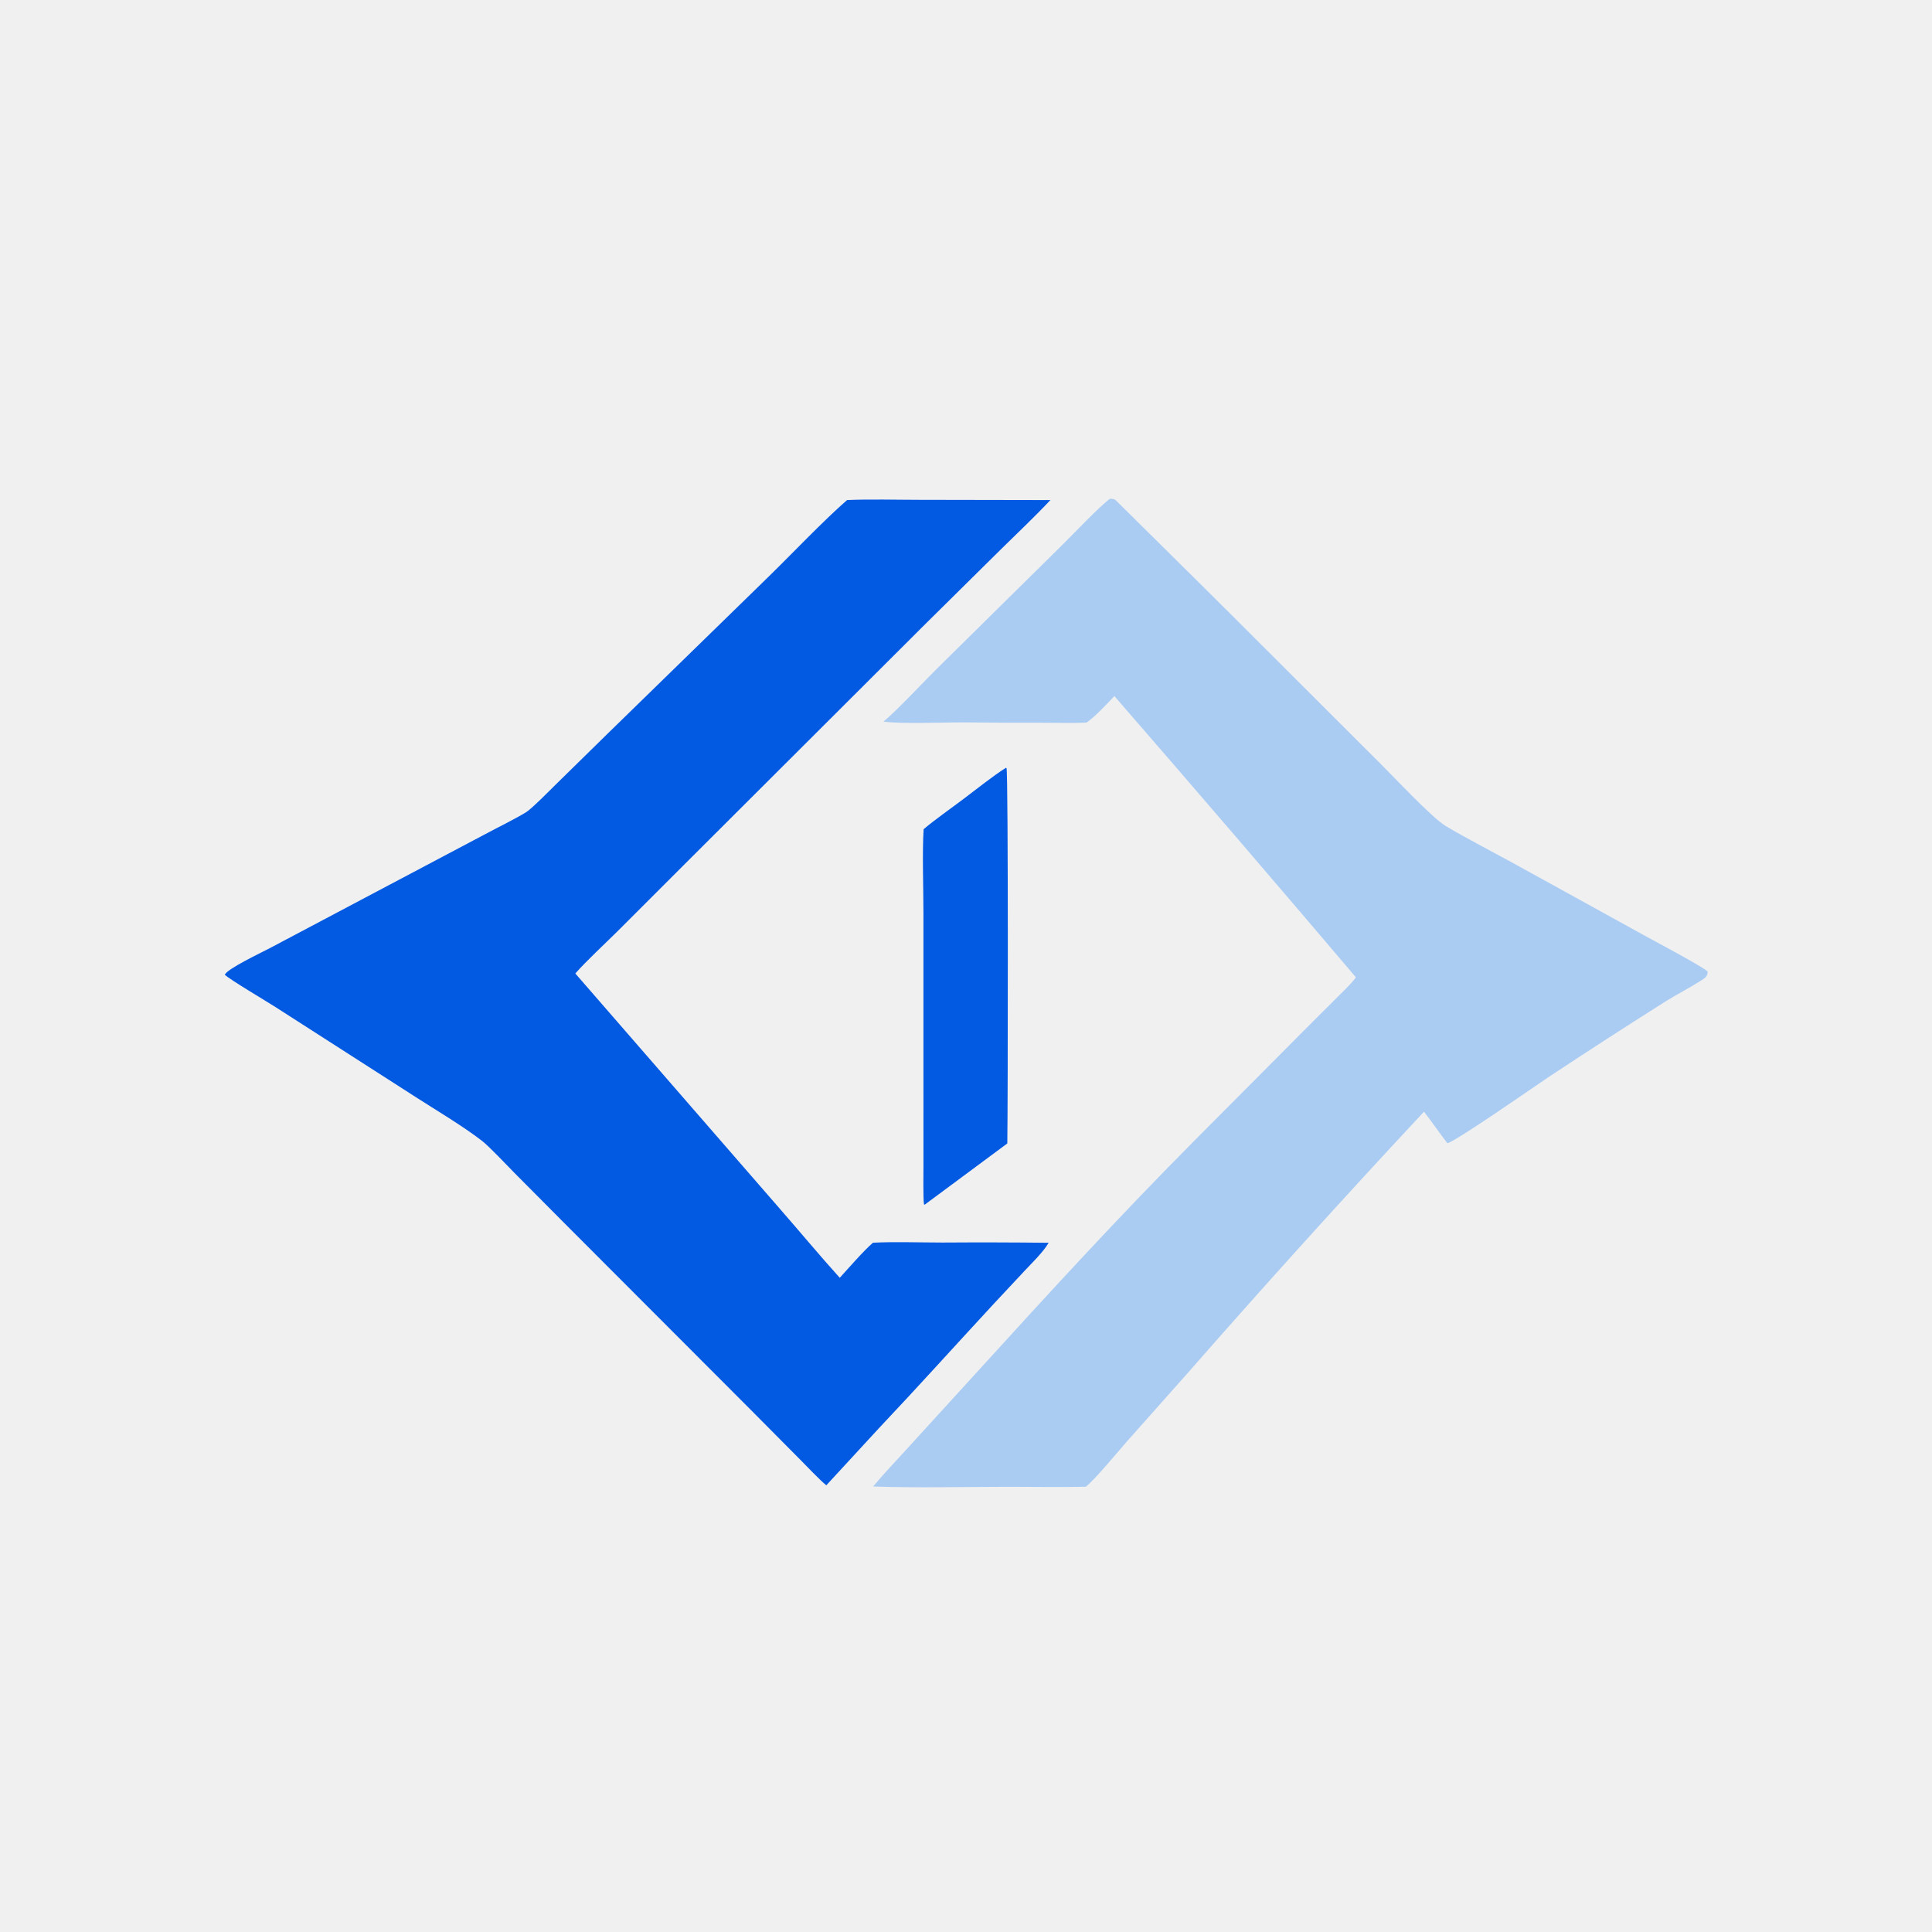
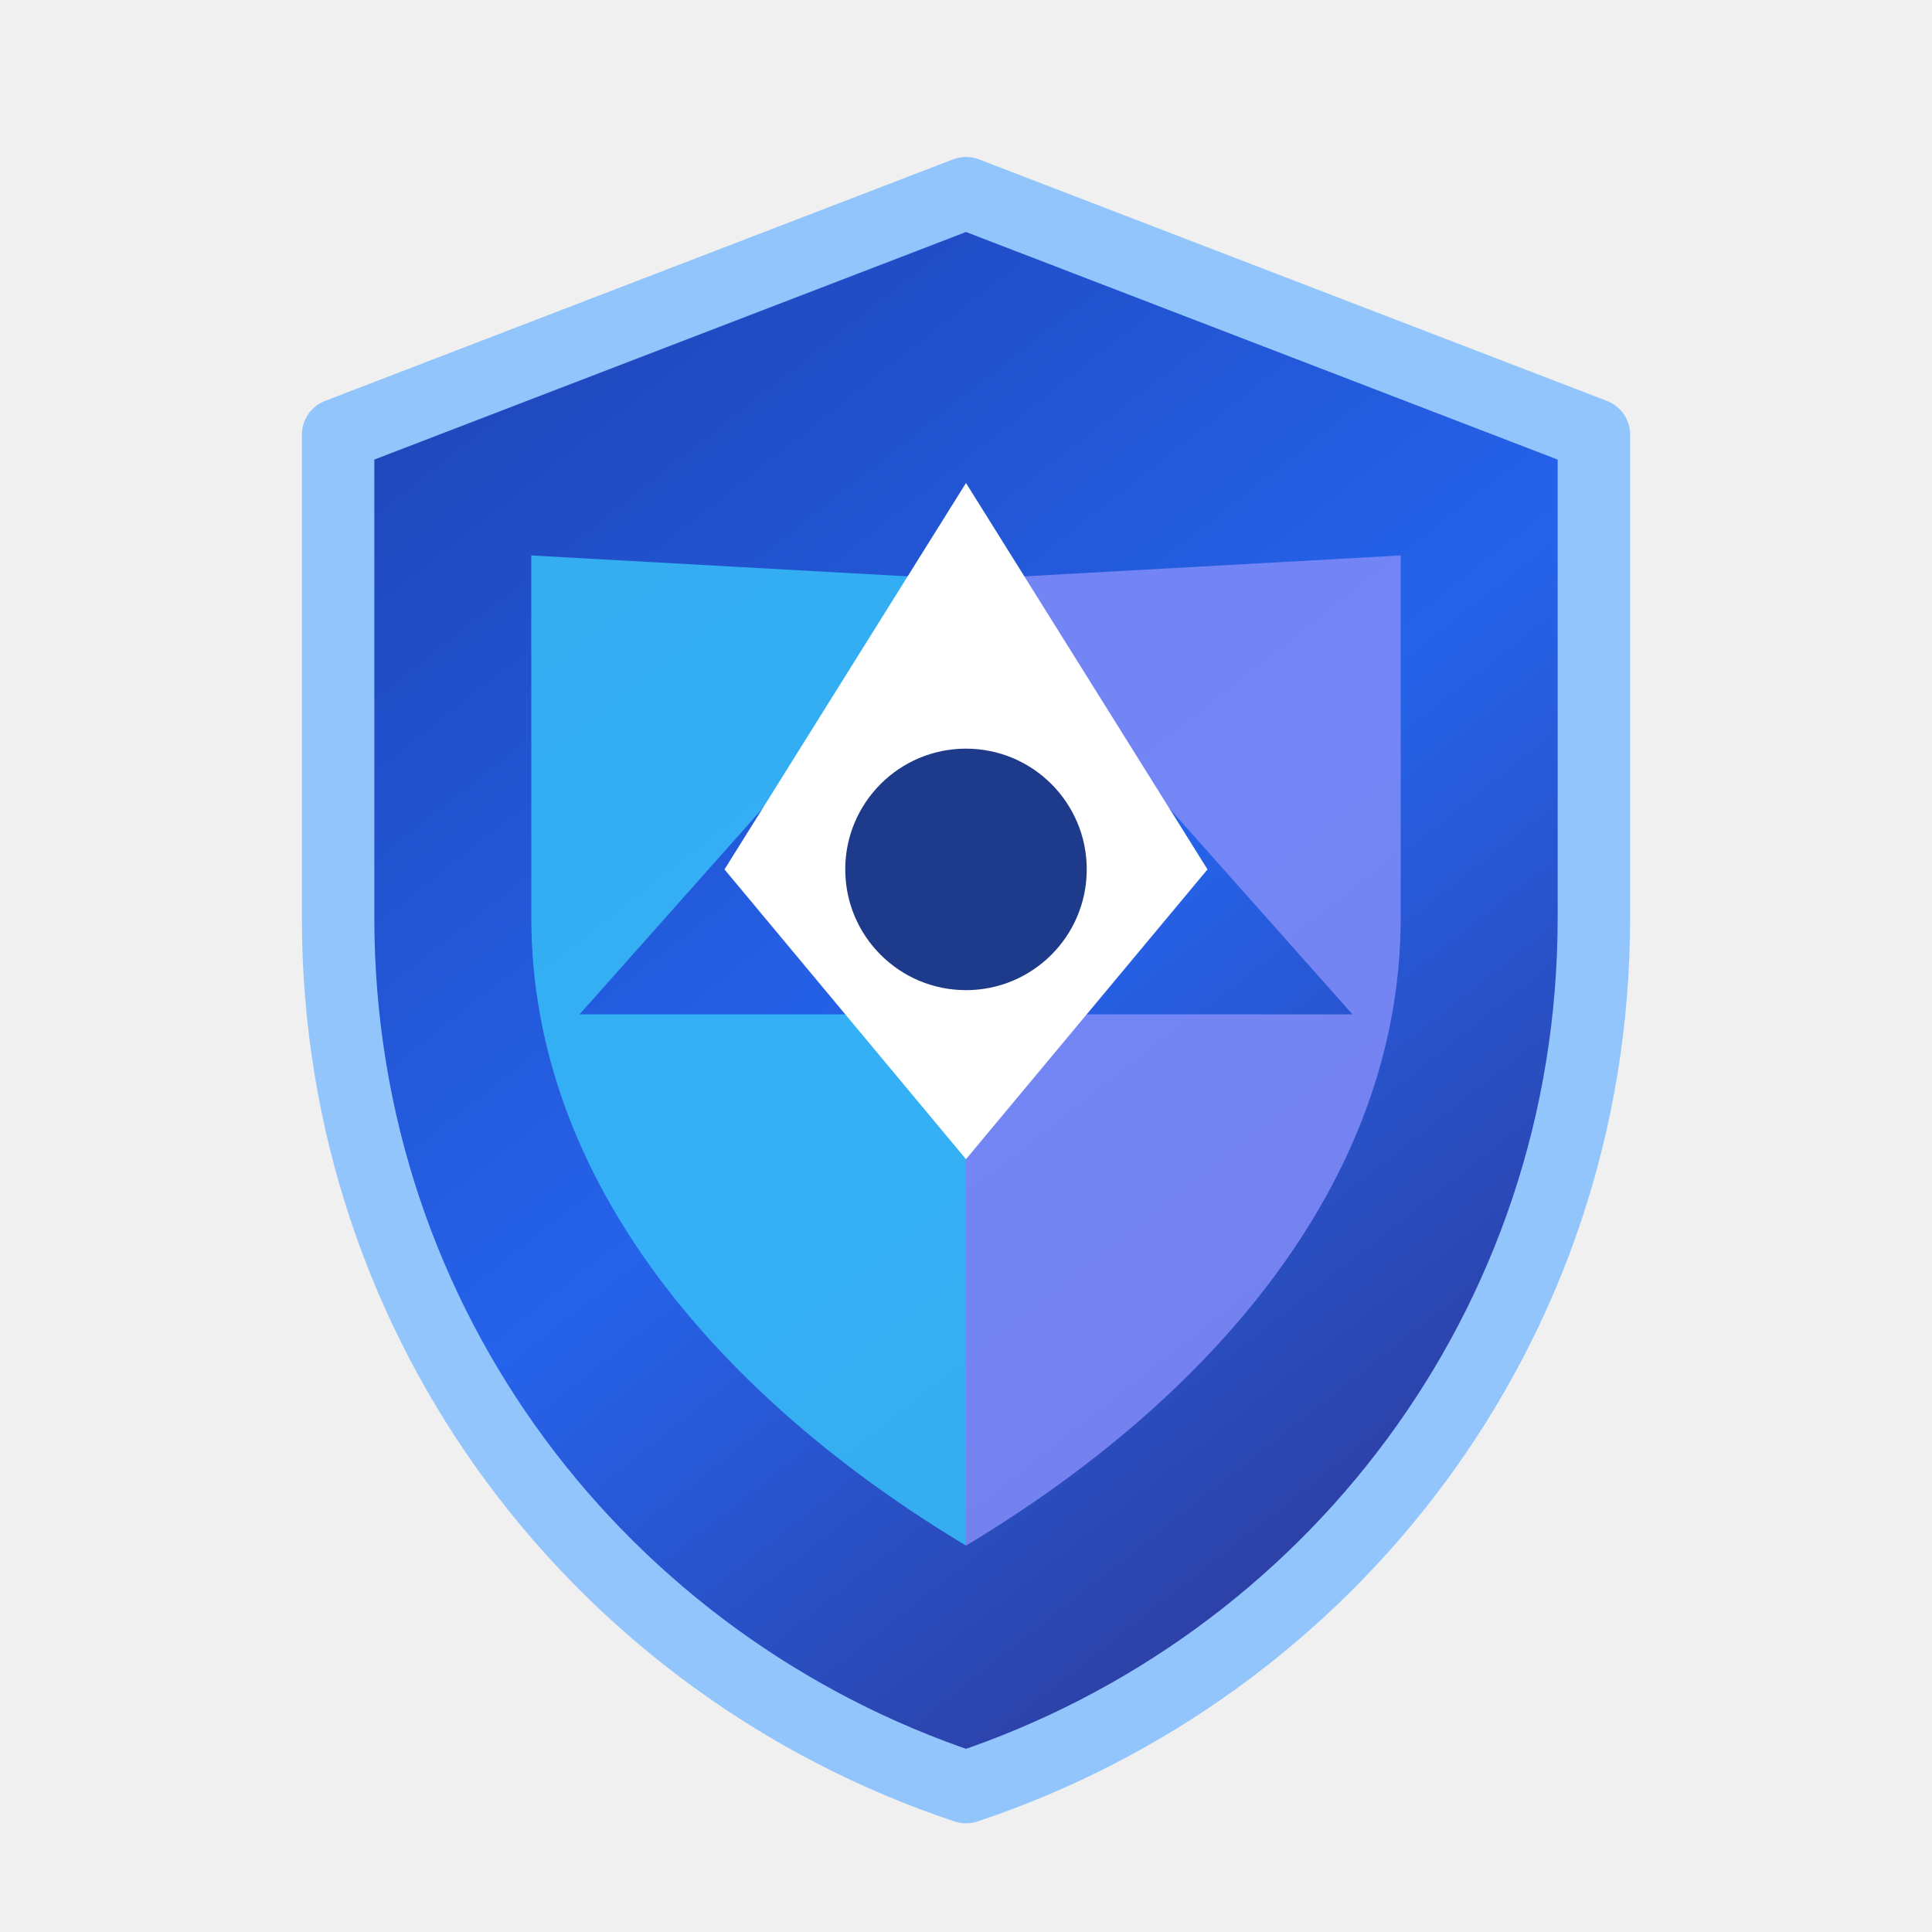
- <svg xmlns="http://www.w3.org/2000/svg" width="1248" height="1248" viewBox="0 0 1248 1248" fill="none">
-   <path d="M547.174 323.019C561.117 322.358 579.731 322.872 594.108 322.869L678.521 323.02C668.85 333.352 657.199 344.375 647.053 354.353L597.495 403.338L447.617 552.88L398.695 601.768C391.008 609.399 378.552 620.929 371.643 628.832L504.07 781.188C516.631 795.57 529.771 811.371 542.456 825.405C548.159 819.146 557.805 807.989 563.913 802.748C576.611 802.041 595.665 802.626 608.836 802.638C631.69 802.486 654.542 802.535 677.393 802.791C673.774 808.915 667.113 815.301 662.098 820.639L641.788 842.382C617.205 868.926 592.41 896.5 567.625 922.703L533.756 959.461C529.108 955.61 521.387 947.389 516.936 942.916L484.992 910.729L366.316 791.865L332.545 757.892C328.116 753.401 315.917 740.47 311.395 736.978C298.707 727.185 281.709 717.155 267.901 708.258L178.052 650.593C171.909 646.663 148.531 632.818 145.259 629.692C146.213 626.011 169.33 615.121 174.328 612.452L233.289 581.235L312.609 539.267C320.486 535.02 332.638 529.079 339.77 524.709C343.494 522.426 355.503 510.2 359.423 506.355L392.715 473.702L496.399 372.58C512.002 357.348 531.365 336.851 547.174 323.019Z" fill="#035AE2" />
-   <path d="M717.009 322.156C718.538 322.292 719.757 322.158 720.915 323.31C745.077 347.323 770.549 372.319 794.564 396.284L892.661 494.259C901.235 502.761 925.086 528.288 933.91 533.601C945.262 540.436 965.043 550.74 977.218 557.411L1062.73 604.561C1070.45 608.839 1097.48 623.092 1103.04 627.473C1103.28 630.843 1100.92 632.08 1098.23 633.768C1090.96 638.357 1083.18 642.348 1075.89 646.882C1050.54 662.89 1025.36 679.173 1000.36 695.723C991.088 701.921 941.515 736.521 934.97 738.526C929.839 731.865 925.086 724.864 919.852 718.118C867.933 773.736 816.91 830.17 766.795 887.415L727.789 931.308C722.78 937.048 706.418 956.743 701.305 960.387C684.785 960.716 667.217 960.412 650.611 960.412C622.909 960.448 591.405 961.204 564.024 960.223C570.234 952.654 578.47 944.062 585.129 936.713L630.478 886.994C677.753 835.008 722.835 785.771 772.444 735.906L841.687 666.315L863.649 644.377C867.433 640.575 872.869 635.529 875.861 631.312C824.204 570.462 772.206 509.909 719.861 449.653C715.266 454.474 707.113 463.285 701.878 466.721C693.798 467.257 683.926 466.873 675.724 466.871C658.149 466.912 640.575 466.835 623.001 466.641C608.238 466.566 583.671 467.767 570.657 466.137C578.101 460.243 597.288 439.762 605.036 432.122L685.681 352.521C692.597 345.735 710.44 326.893 717.009 322.156Z" fill="#AACCF3" />
-   <path d="M649.838 495.948L650.179 496.24C651.373 498.911 651.056 717.052 650.685 738.617L597.264 778.221L596.853 777.843C596.27 774.759 596.52 756.545 596.52 752.45L596.511 696.101L596.507 589.534C596.504 573.791 595.681 550.619 596.628 535.633C603.434 529.8 615.268 521.484 622.739 515.828C630.319 510.089 642.117 500.744 649.838 495.948Z" fill="#035AE2" />
+ <svg xmlns="http://www.w3.org/2000/svg" width="512" height="512" viewBox="0 0 40 40" fill="none">
+   <path d="M20 4L7 9V19C7 27.5 12.5 34.5 20 37C27.5 34.5 33 27.5 33 19V9L20 4Z" fill="url(#shieldGrad)" stroke="#93C5FD" stroke-width="1.5" stroke-linejoin="round" />
+   <path d="M20 12L12 21H20V32C15 29 11 24.5 11 19V11.5L20 12Z" fill="#38BDF8" fill-opacity="0.85" />
+   <path d="M20 12L28 21H20V32C25 29 29 24.5 29 19V11.5L20 12Z" fill="#818CF8" fill-opacity="0.85" />
+   <polygon points="20,10 25,18 20,24 15,18" fill="#FFFFFF" />
+   <circle cx="20" cy="18" r="2.5" fill="#1E3A8A" />
+   <defs>
+     <linearGradient id="shieldGrad" x1="7" y1="4" x2="33" y2="37" gradientUnits="userSpaceOnUse">
+       <stop stop-color="#1E40AF" />
+       <stop offset="0.5" stop-color="#2563EB" />
+       <stop offset="1" stop-color="#312E81" />
+     </linearGradient>
+   </defs>
</svg>
